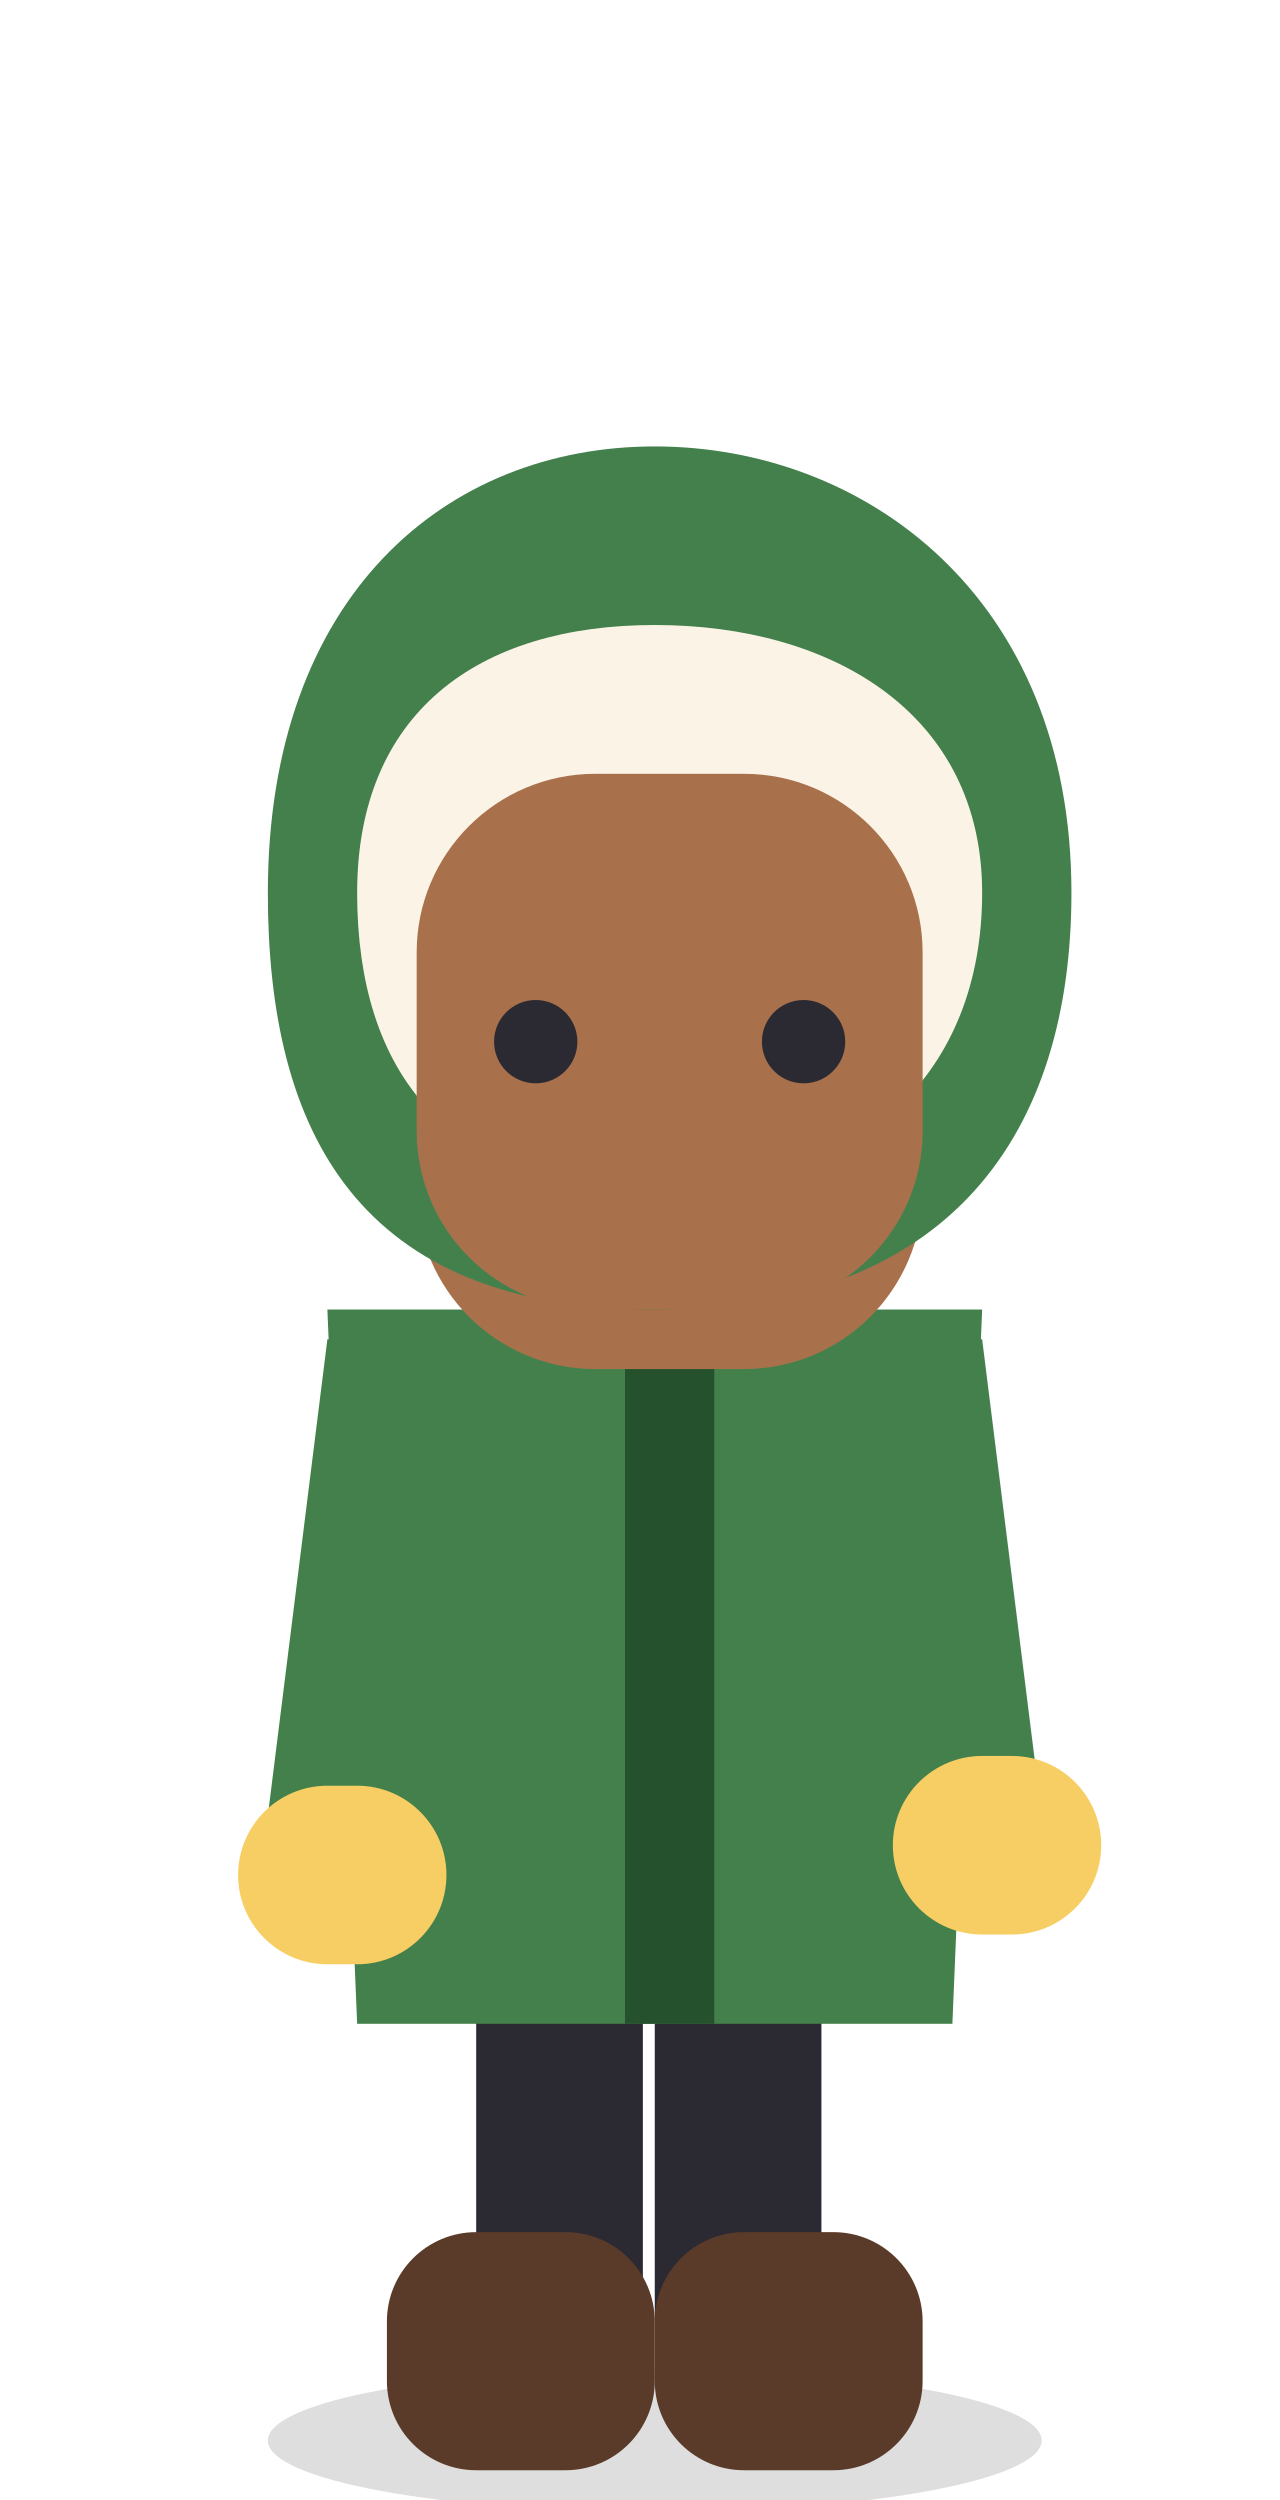
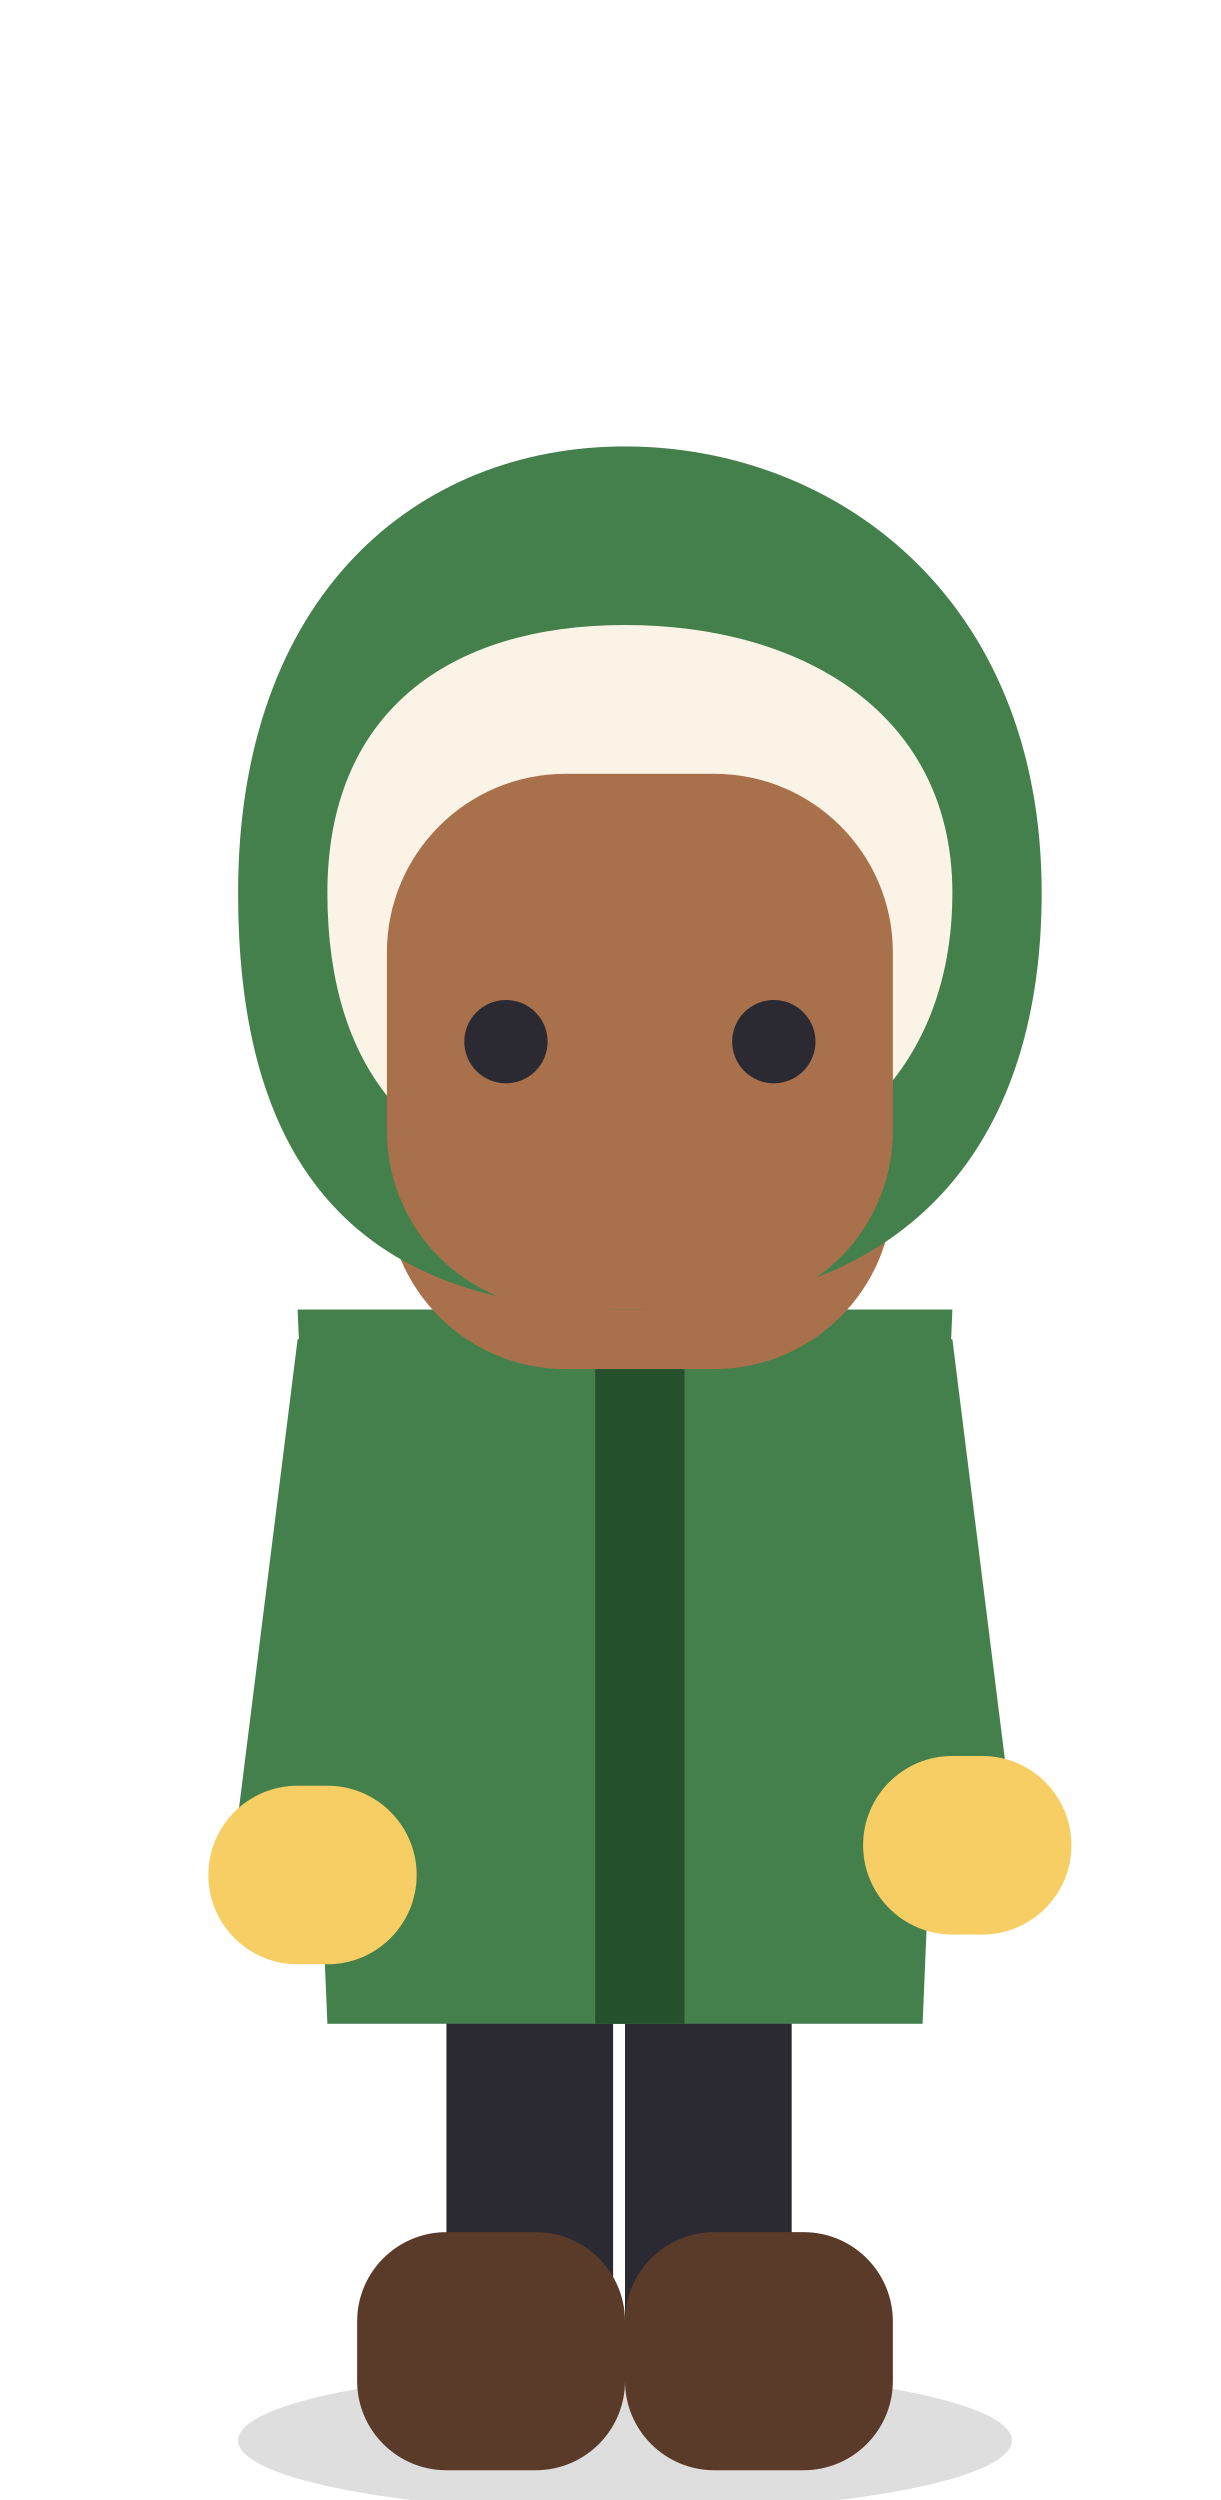
- <svg xmlns="http://www.w3.org/2000/svg" width="129" height="252" viewBox="0 0 43 84">
+ <svg xmlns="http://www.w3.org/2000/svg" width="123" height="252" viewBox="1 0 41 84">
  <ellipse cx="22" cy="82" rx="13" ry="2.4" fill="#2B2A33" opacity="0.16" />
  <rect x="16" y="66" width="5.6" height="12" fill="#2B2A33" />
  <rect x="22" y="66" width="5.6" height="12" fill="#2B2A33" />
  <rect x="13" y="75" width="9" height="8" rx="3" fill="#5A3A28" />
  <rect x="22" y="75" width="9" height="8" rx="3" fill="#5A3A28" />
  <g transform="translate(0 0) scale(1 1)">
    <polygon points="11,44 33,44 32,68 12,68" fill="#43804C" />
    <polygon points="21,44 24,44 24,68 21,68" fill="#26512D" />
    <polygon points="11,45 15,45 13,62 9,61" fill="#43804C" />
    <polygon points="29,45 33,45 35,61 31,62" fill="#43804C" />
    <rect x="8" y="60" width="7" height="6" rx="3" fill="#F7CE64" />
    <rect x="30" y="59" width="7" height="6" rx="3" fill="#F7CE64" />
    <rect x="14" y="26" width="17" height="20" rx="6" fill="#A9714B" />
    <path d="M9 30 C9 20 15 15 22 15 C29 15 36 20 36 30 C36 38 32 44 22 44 C12 44 9 38 9 30 Z" fill="#43804C" />
    <path d="M12 30 C12 24 16 21 22 21 C28 21 33 24 33 30 C33 36 29 40 22 40 C15 40 12 36 12 30 Z" fill="#FBF4E6" />
    <rect x="14" y="26" width="17" height="18" rx="6" fill="#A9714B" />
    <circle cx="18" cy="35" r="1.4" fill="#2B2A33" />
    <circle cx="27" cy="35" r="1.4" fill="#2B2A33" />
  </g>
</svg>
